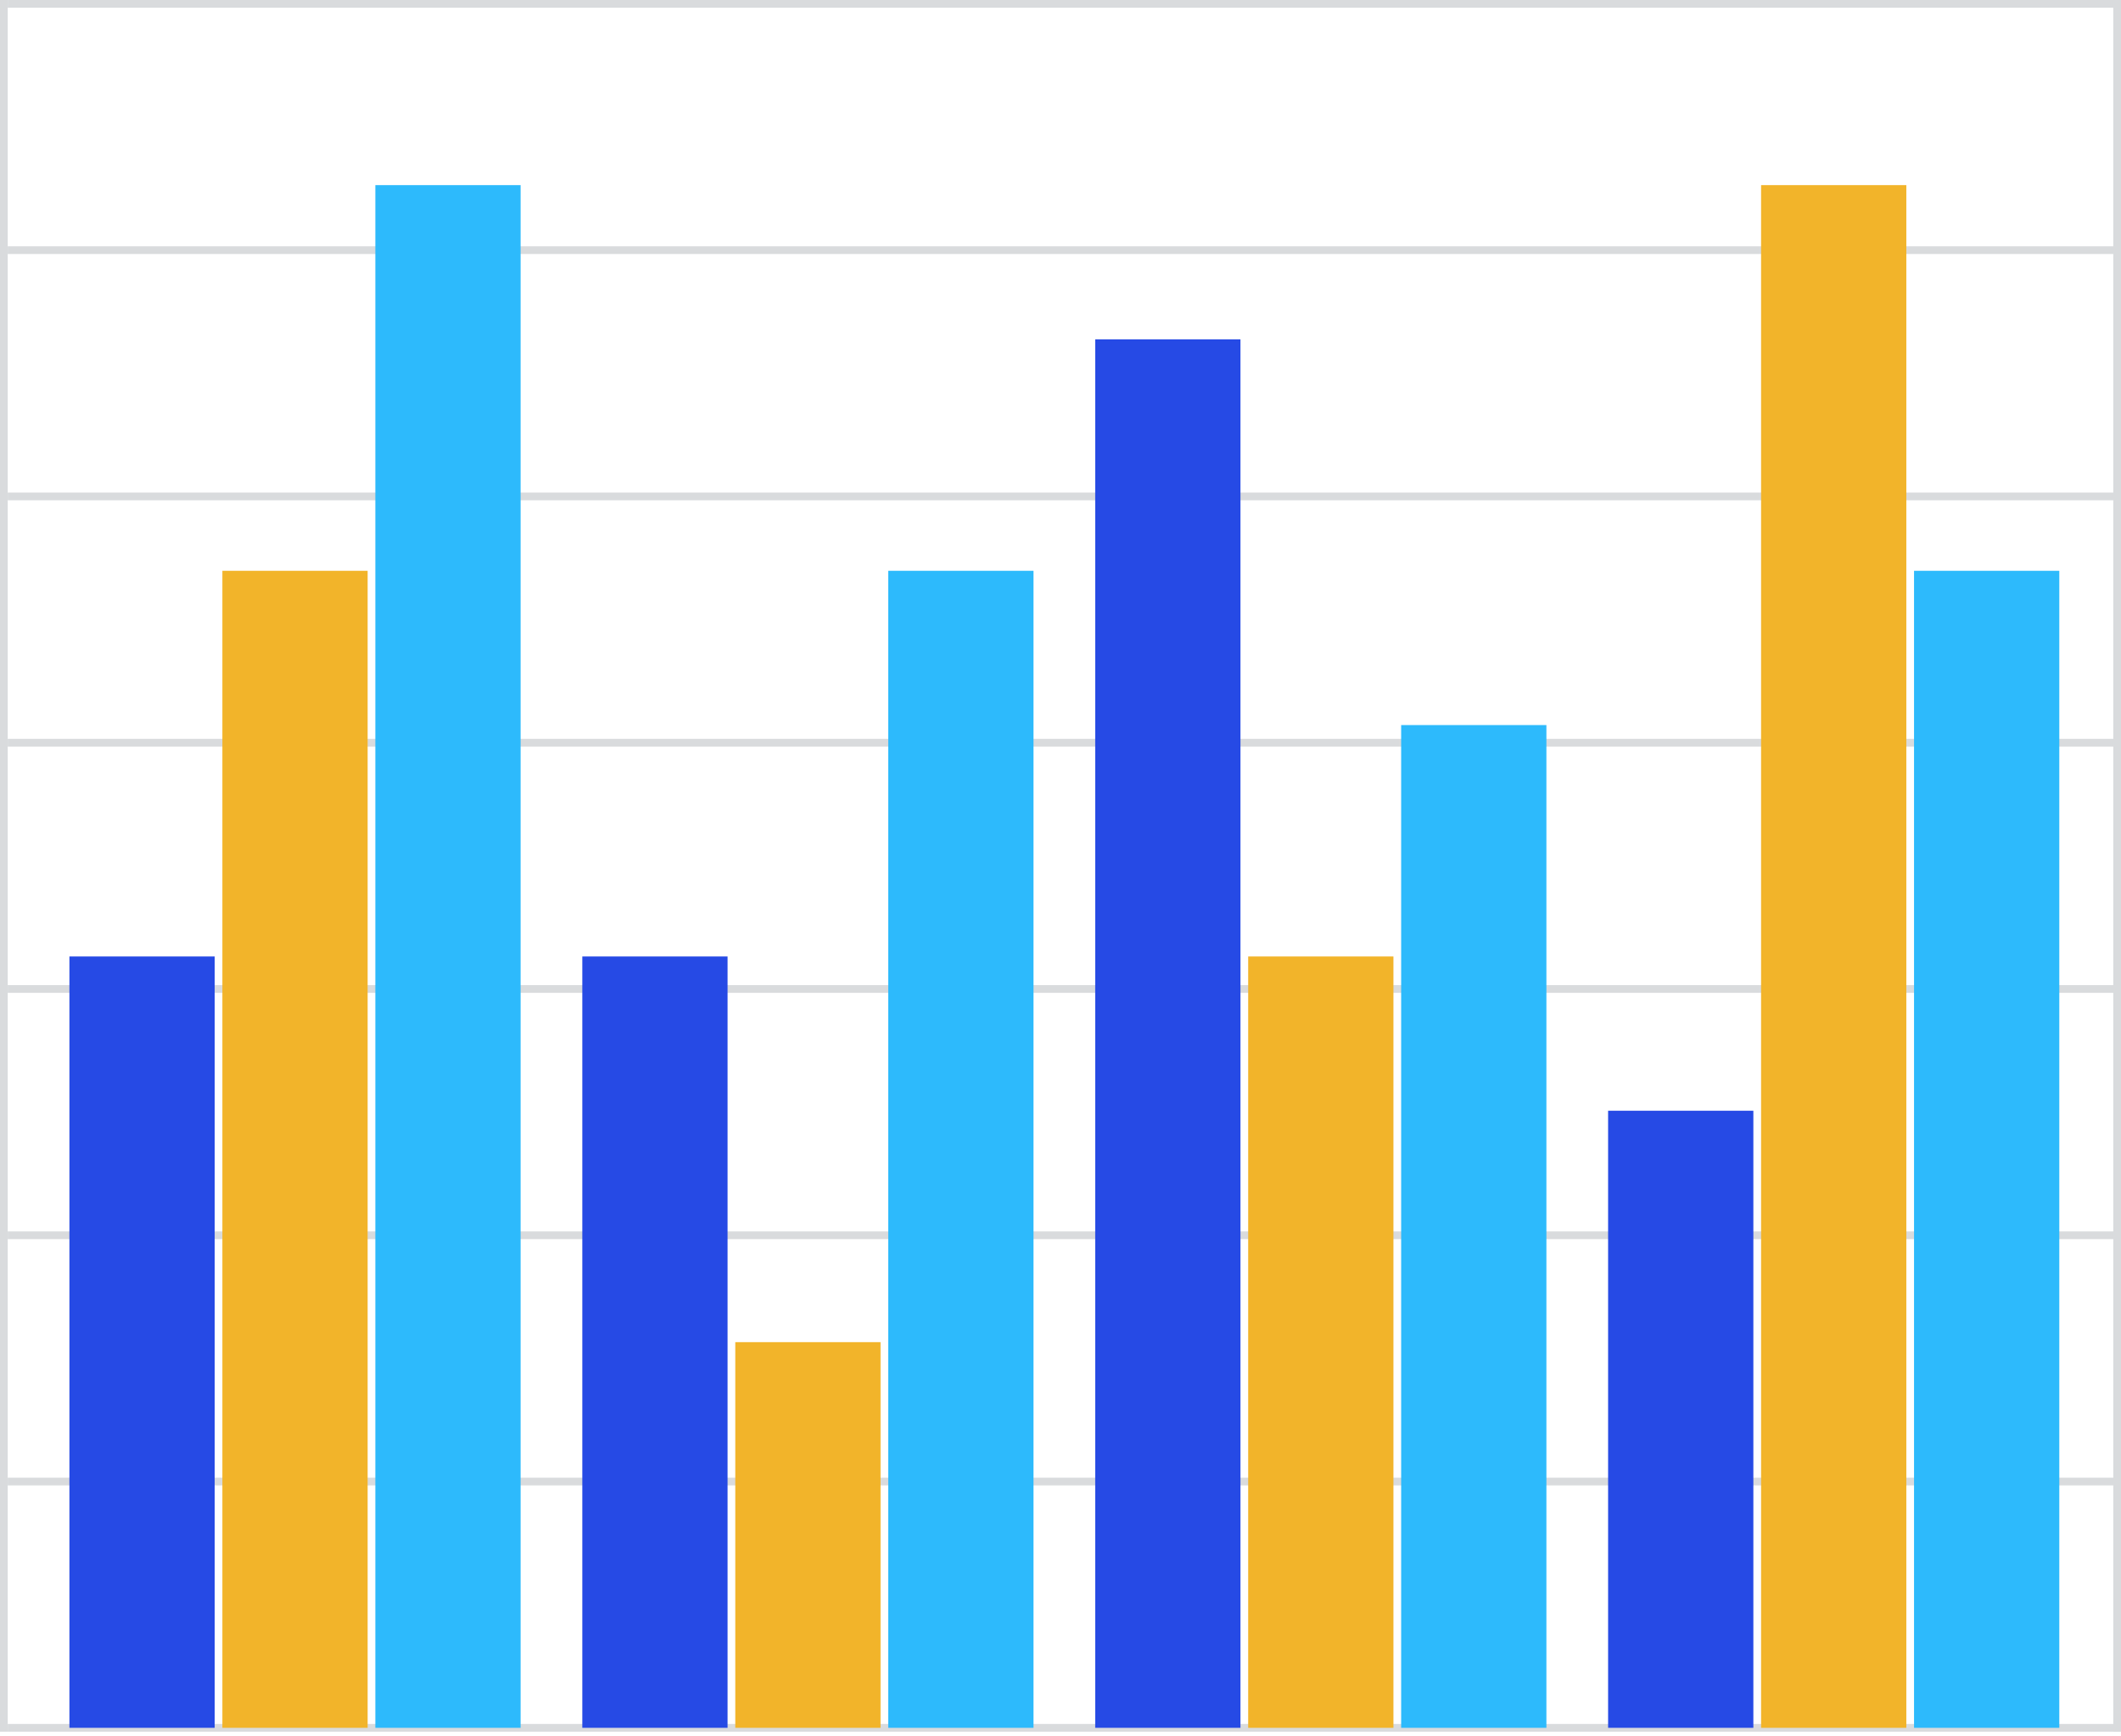
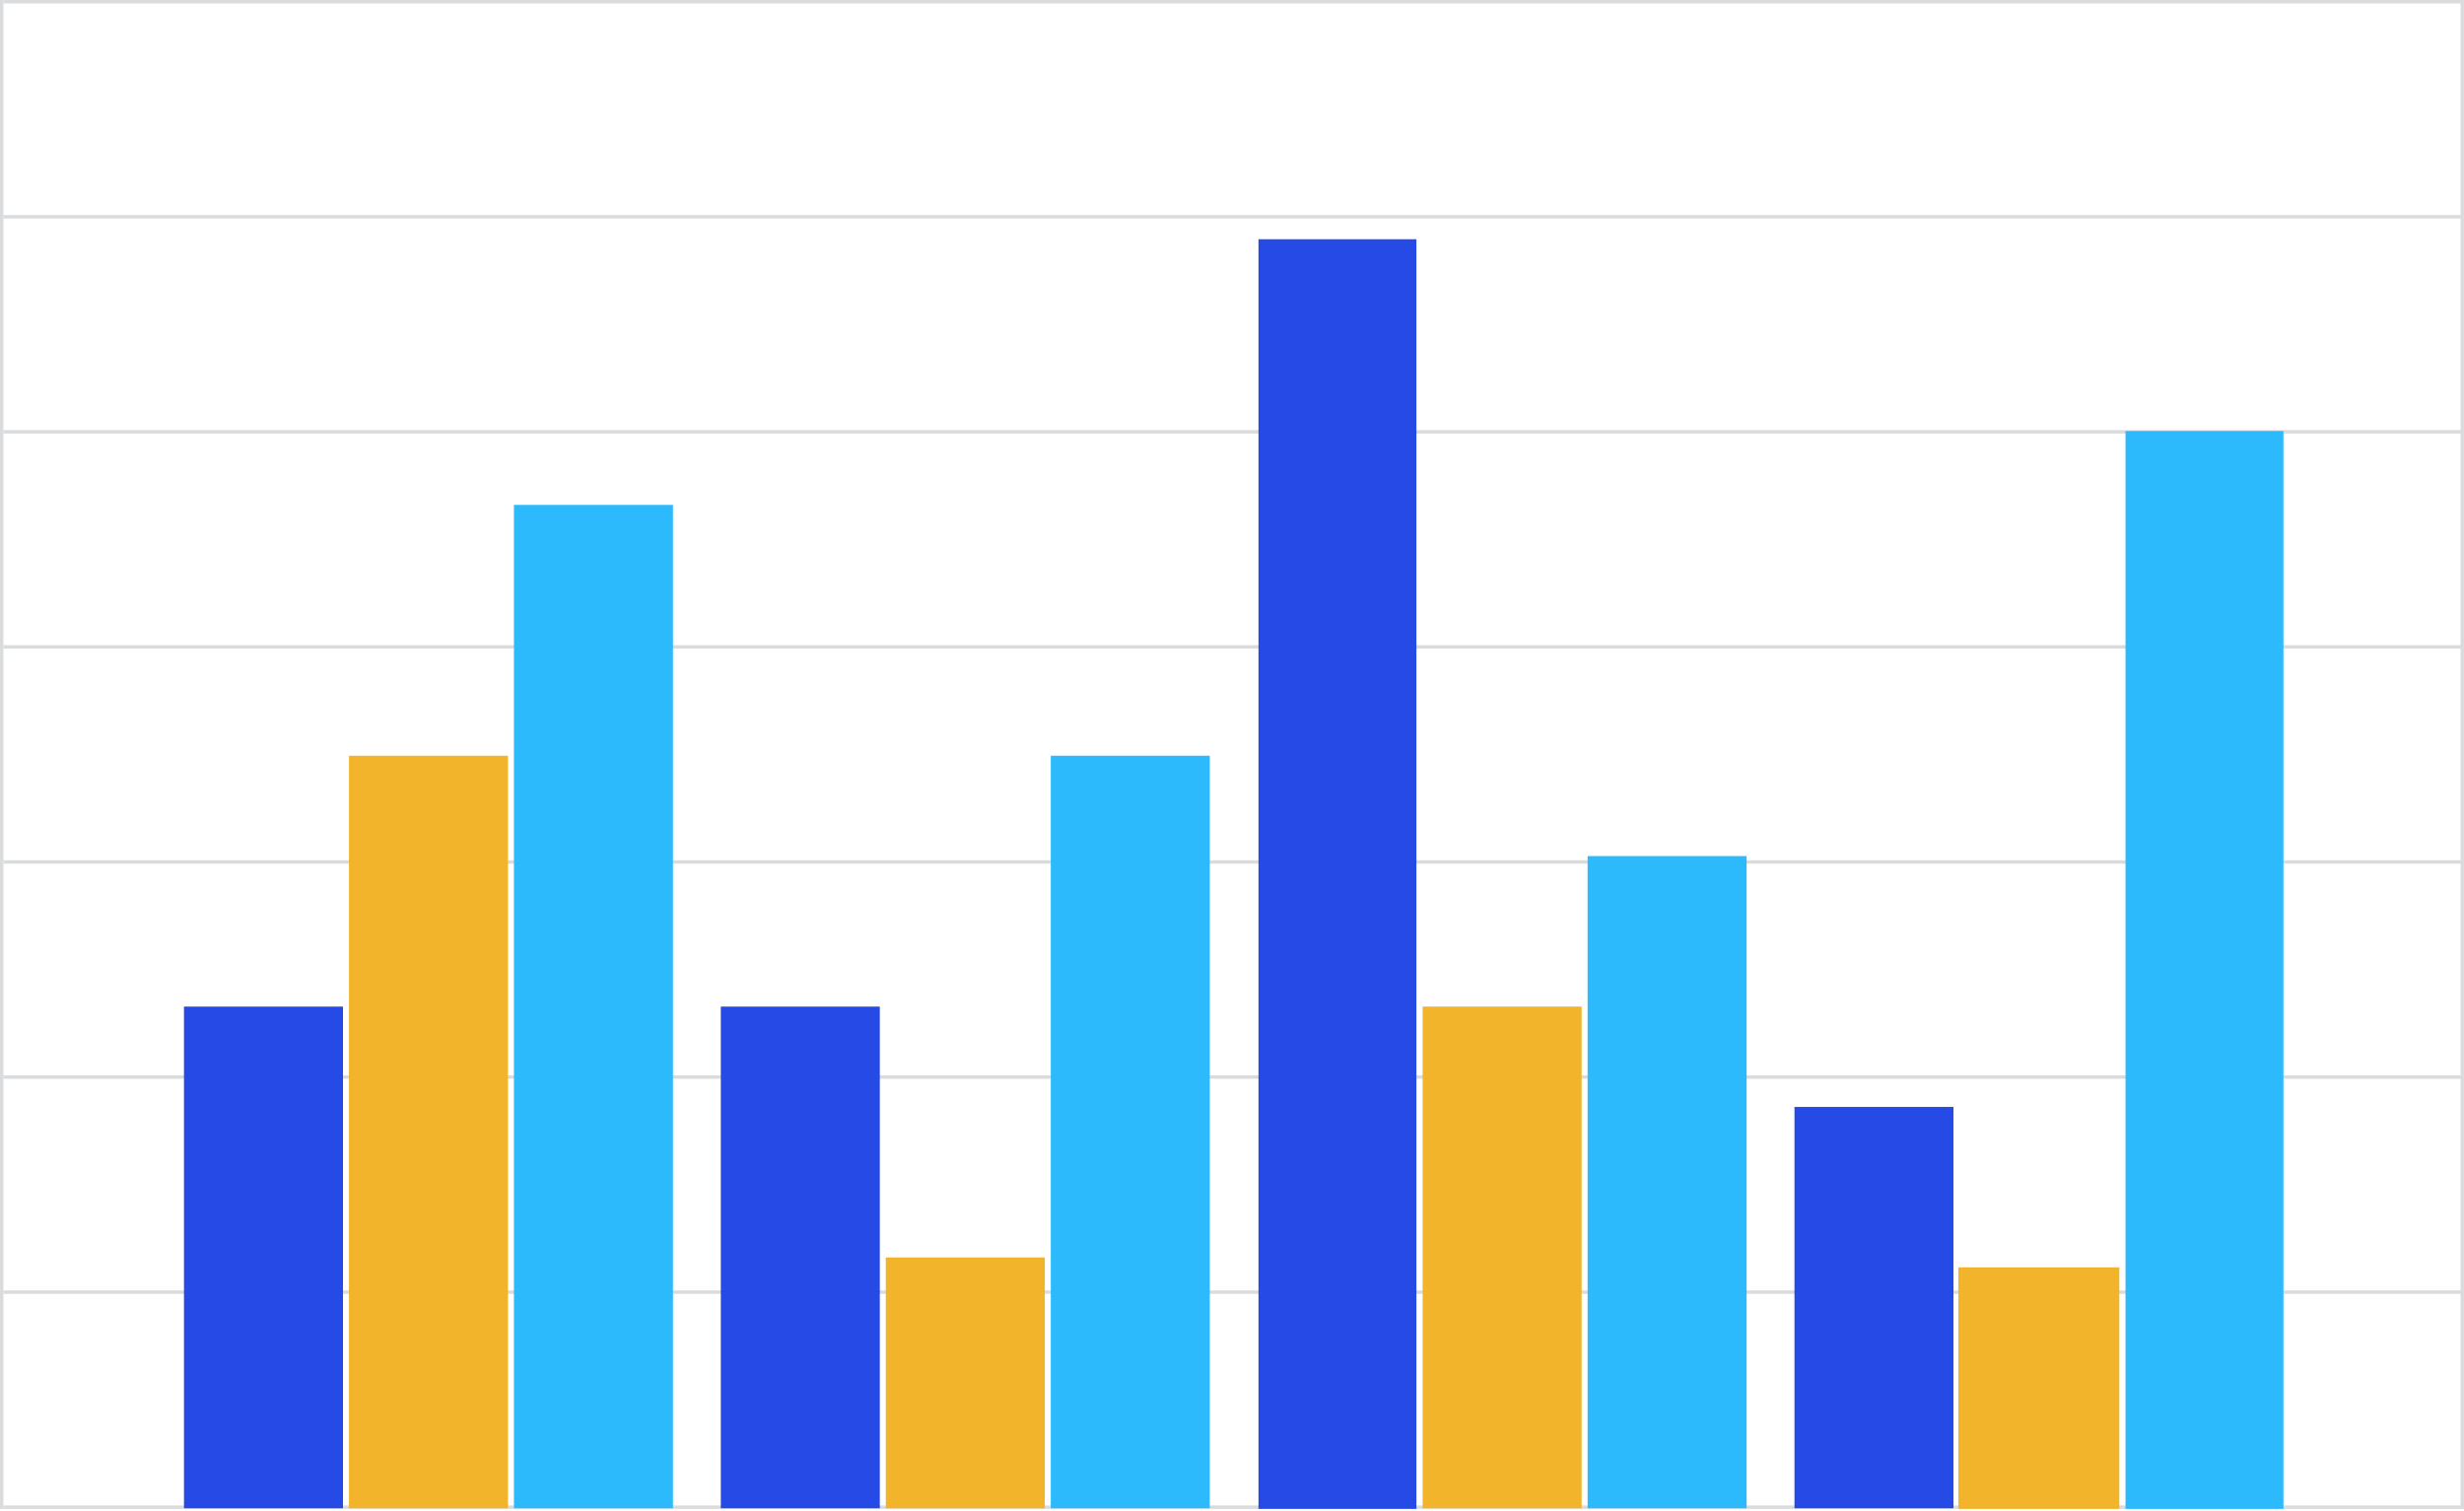
- <svg xmlns="http://www.w3.org/2000/svg" width="275" height="225" viewBox="0 0 275 225" fill="none">
-   <line x1="1" y1="0.5" x2="275" y2="0.5" stroke="#D9DBDD" />
-   <line x1="1" y1="32.429" x2="275" y2="32.429" stroke="#D9DBDD" />
-   <line x1="1" y1="64.357" x2="275" y2="64.357" stroke="#D9DBDD" />
-   <line x1="1" y1="96.286" x2="275" y2="96.286" stroke="#D9DBDD" />
-   <line x1="1" y1="128.214" x2="275" y2="128.214" stroke="#D9DBDD" />
-   <line x1="1" y1="160.143" x2="275" y2="160.143" stroke="#D9DBDD" />
-   <line x1="1" y1="192.071" x2="275" y2="192.071" stroke="#D9DBDD" />
-   <line x1="1" y1="224" x2="275" y2="224" stroke="#D9DBDD" />
-   <line x1="0.5" y1="224.5" x2="0.5" stroke="#D9DBDD" />
-   <line x1="274.5" y1="224.5" x2="274.5" stroke="#D9DBDD" />
-   <rect width="18.833" height="100" transform="matrix(-1 0 0 1 27.8334 124)" fill="#264AE5" />
-   <rect width="18.833" height="150" transform="matrix(-1 0 0 1 47.6666 74)" fill="#F2B42A" />
-   <rect width="18.833" height="200" transform="matrix(-1 0 0 1 67.5 24)" fill="#2DBAFC" />
-   <rect width="18.833" height="100" transform="matrix(-1 0 0 1 94.3334 124)" fill="#264AE5" />
-   <rect width="18.833" height="50" transform="matrix(-1 0 0 1 114.167 174)" fill="#F2B42A" />
-   <rect width="18.833" height="150" transform="matrix(-1 0 0 1 134 74)" fill="#2DBAFC" />
-   <rect width="18.833" height="180" transform="matrix(-1 0 0 1 160.833 44)" fill="#264AE5" />
-   <rect width="18.833" height="100" transform="matrix(-1 0 0 1 180.667 124)" fill="#F2B42A" />
-   <rect width="18.833" height="130" transform="matrix(-1 0 0 1 200.5 94)" fill="#2DBAFC" />
-   <rect width="18.833" height="80" transform="matrix(-1 0 0 1 227.333 144)" fill="#264AE5" />
-   <rect width="18.833" height="200" transform="matrix(-1 0 0 1 247.167 24)" fill="#F2B42A" />
-   <rect width="18.833" height="150" transform="matrix(-1 0 0 1 267 74)" fill="#2DBAFC" />
+ <svg xmlns="http://www.w3.org/2000/svg" width="721" height="442" viewBox="0 0 721 442" fill="none">
+   <line x1="1" y1="0.5" x2="721" y2="0.5" stroke="#D9DBDD" />
+   <line x1="1" y1="63.429" x2="721" y2="63.429" stroke="#D9DBDD" />
+   <line x1="1" y1="126.357" x2="721" y2="126.357" stroke="#D9DBDD" />
+   <line x1="1" y1="189.286" x2="721" y2="189.286" stroke="#D9DBDD" />
+   <line x1="1" y1="252.214" x2="721" y2="252.214" stroke="#D9DBDD" />
+   <line x1="1" y1="315.143" x2="721" y2="315.143" stroke="#D9DBDD" />
+   <line x1="1" y1="378.071" x2="721" y2="378.071" stroke="#D9DBDD" />
+   <line x1="1" y1="441" x2="721" y2="441" stroke="#D9DBDD" />
+   <line x1="0.5" y1="441.5" x2="0.5" stroke="#D9DBDD" />
+   <rect width="46.527" height="146.794" transform="matrix(-1 0 0 1 100.361 294.528)" fill="#264AE5" />
+   <rect width="46.527" height="220.191" transform="matrix(-1 0 0 1 148.638 221.131)" fill="#F2B42A" />
+   <rect width="46.527" height="293.588" transform="matrix(-1 0 0 1 196.915 147.735)" fill="#2DBAFC" />
+   <rect width="46.527" height="146.794" transform="matrix(-1 0 0 1 257.444 294.528)" fill="#264AE5" />
+   <rect width="46.527" height="73.397" transform="matrix(-1 0 0 1 305.722 367.926)" fill="#F2B42A" />
+   <rect width="46.527" height="220.191" transform="matrix(-1 0 0 1 353.999 221.131)" fill="#2DBAFC" />
+   <rect width="46.527" height="117.435" transform="matrix(-1 0 0 1 571.612 323.887)" fill="#264AE5" />
+   <rect width="47.117" height="70.675" transform="matrix(-1 0 0 1 620.144 370.824)" fill="#F2B42A" />
+   <rect width="46.211" height="371.499" transform="matrix(-1 0 0 1 414.46 70.0001)" fill="#264AE5" />
+   <rect width="46.527" height="146.794" transform="matrix(-1 0 0 1 462.806 294.528)" fill="#F2B42A" />
+   <rect width="46.527" height="190.832" transform="matrix(-1 0 0 1 511.083 250.49)" fill="#2DBAFC" />
+   <rect width="46.211" height="315.38" transform="matrix(-1 0 0 1 668.167 126.12)" fill="#2DBAFC" />
+   <line x1="720.5" y1="441.5" x2="720.5" stroke="#D9DBDD" />
</svg>
